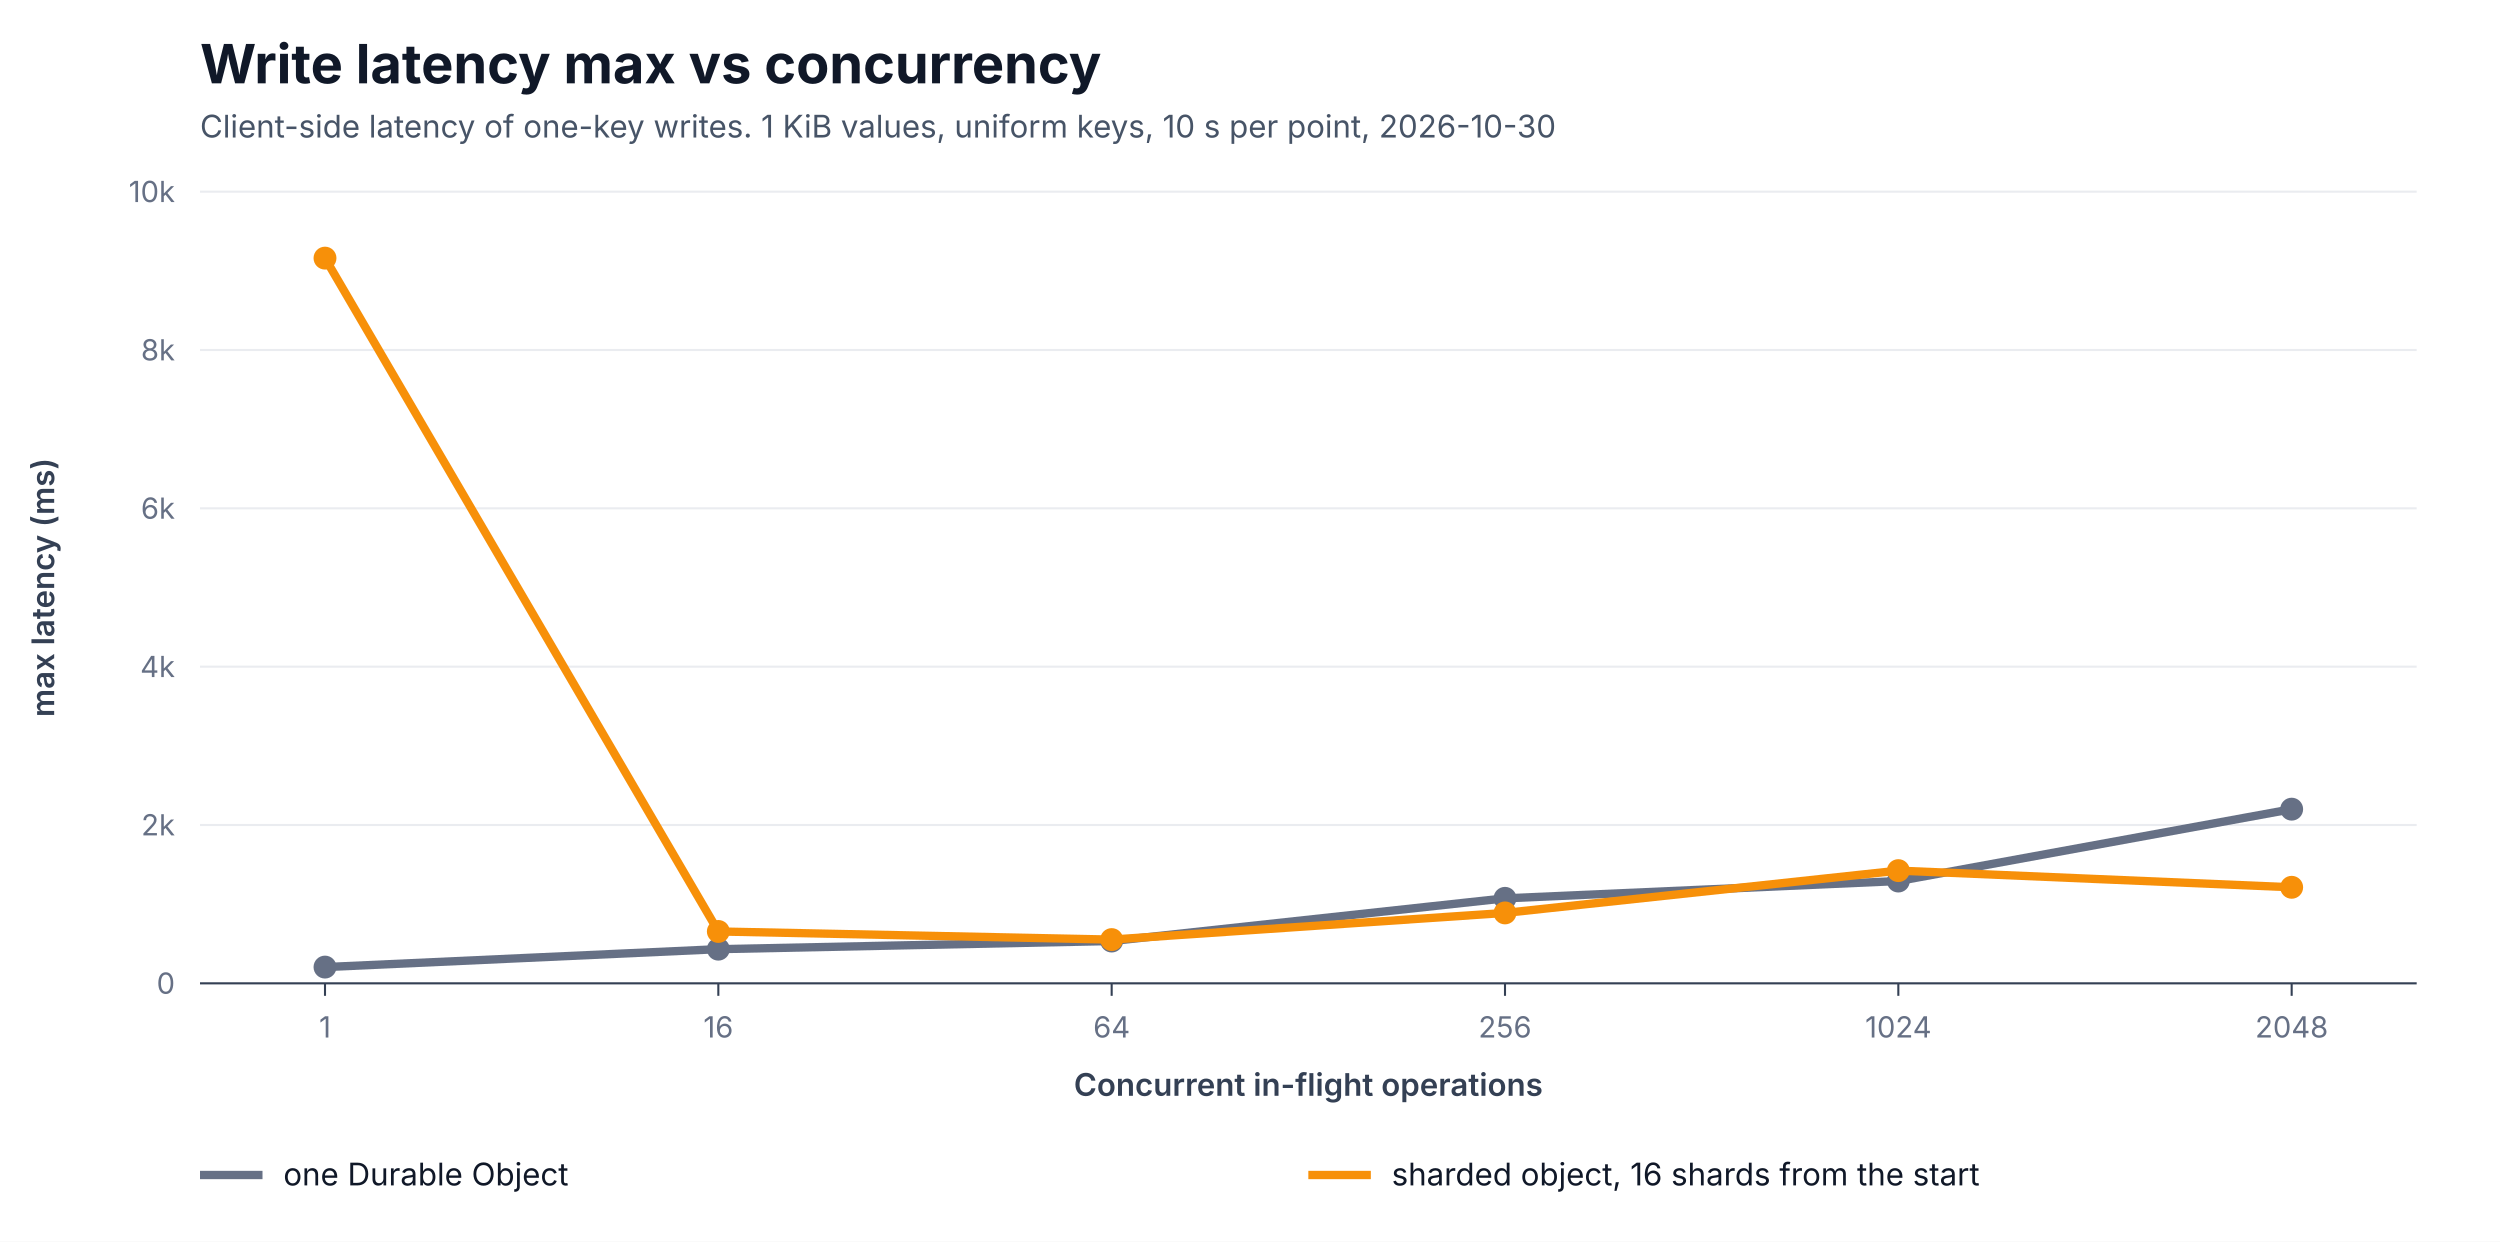
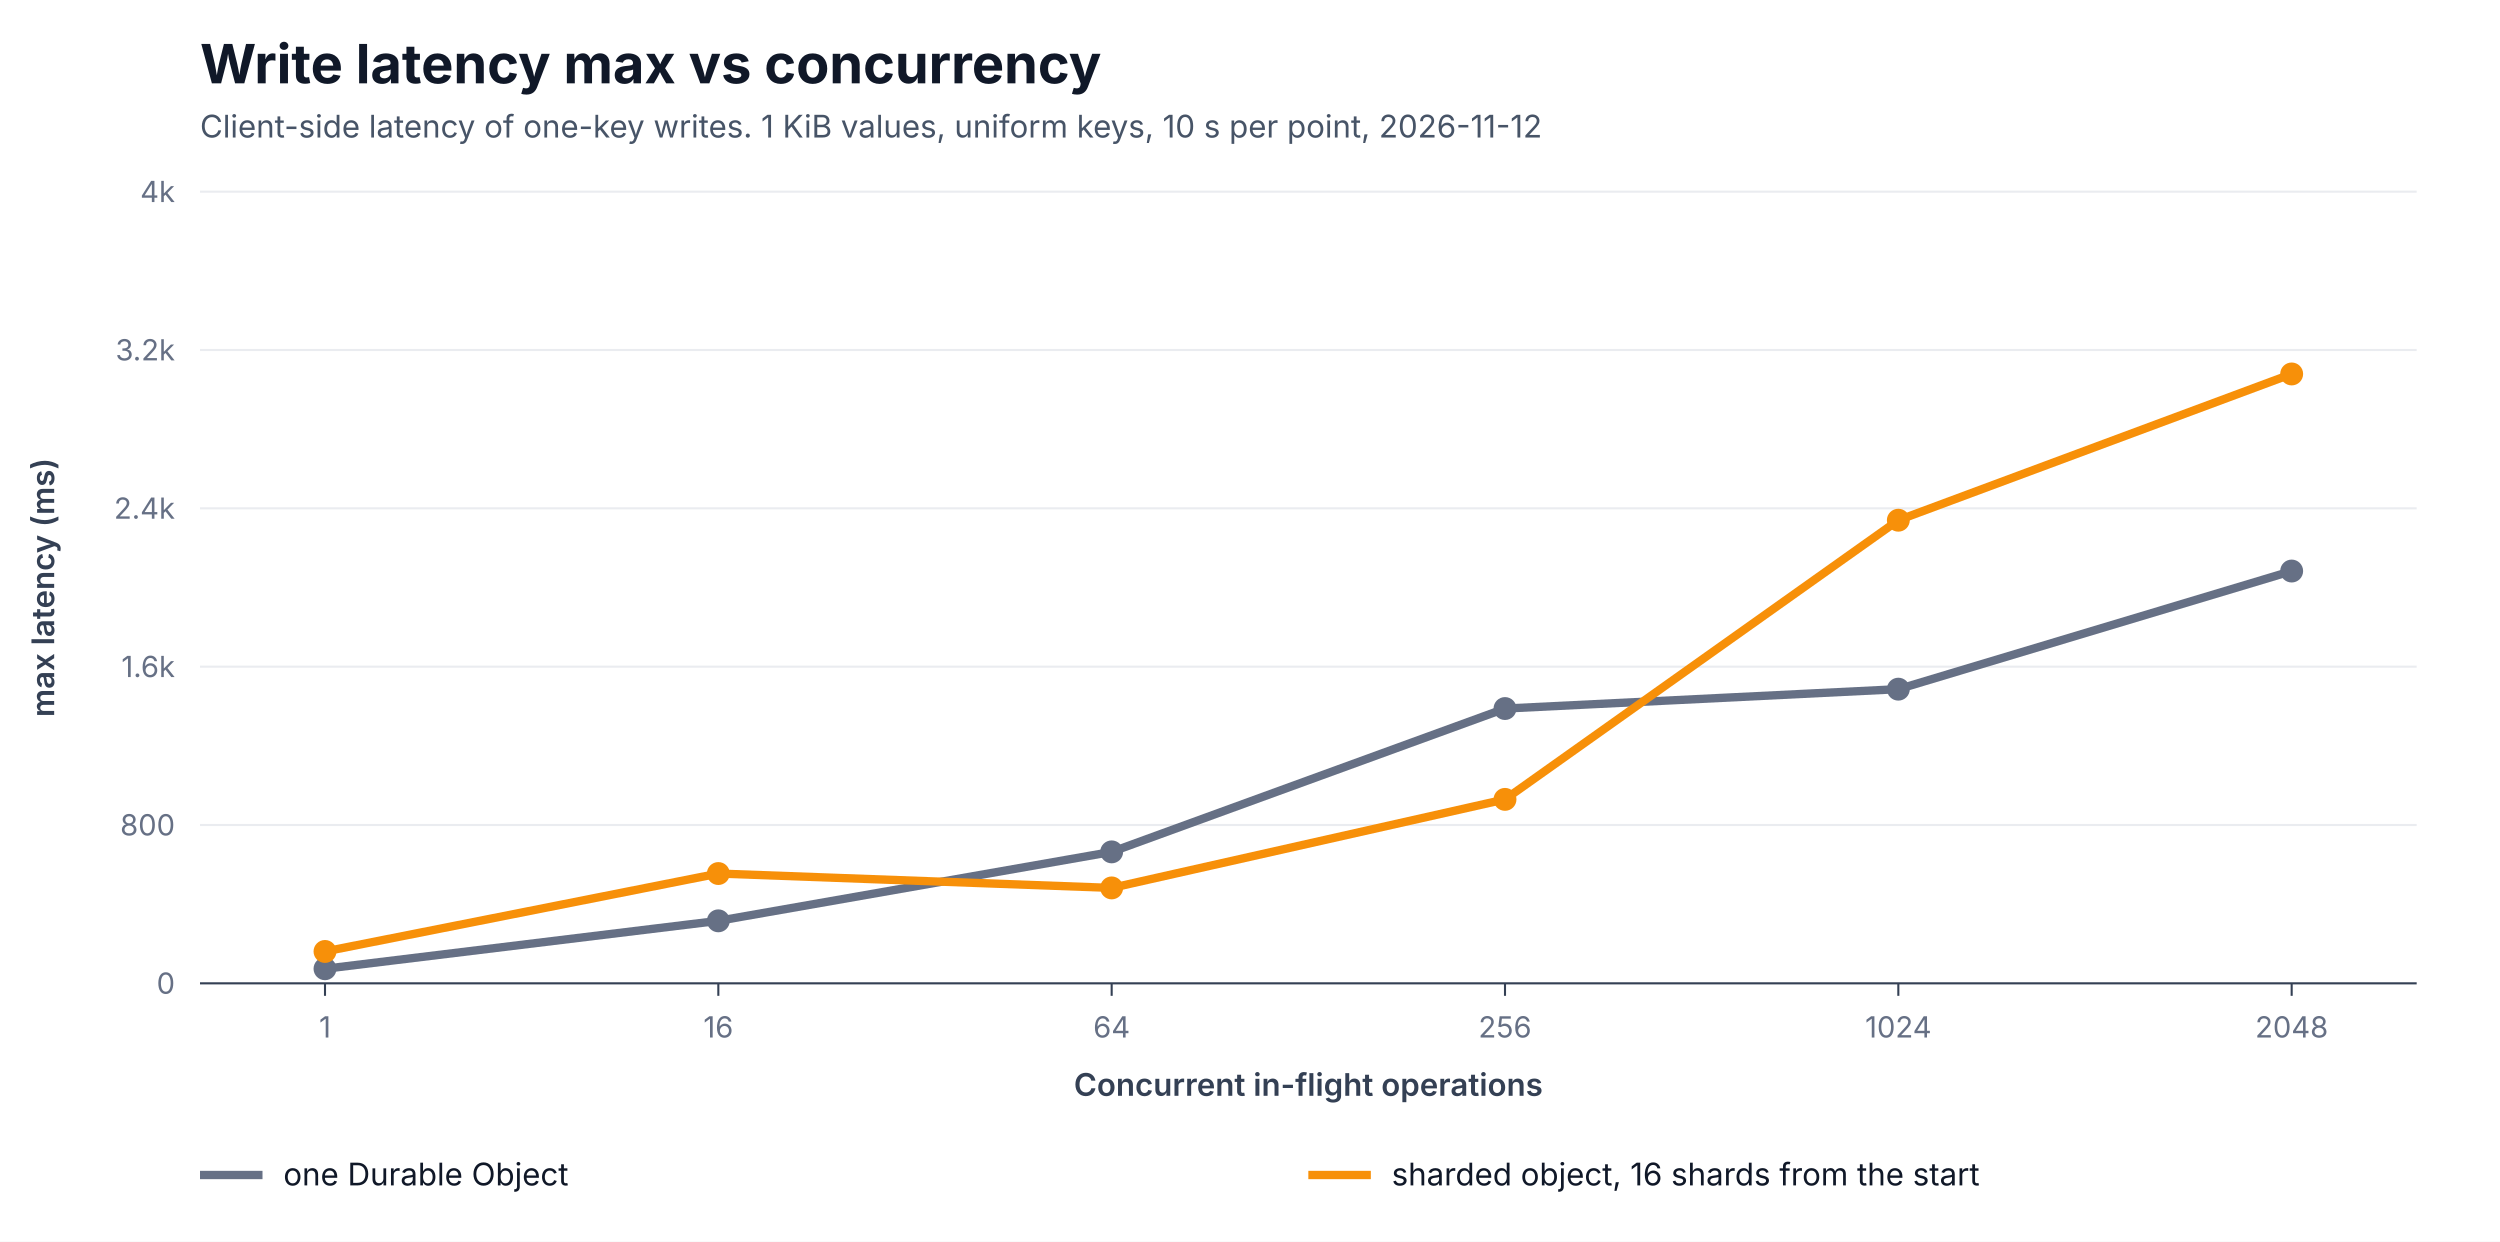
<svg xmlns="http://www.w3.org/2000/svg" width="1200" height="596" viewBox="0 0 1200 596">
  <style>text{font-family:Inter,ui-sans-serif,system-ui,-apple-system,sans-serif;fill:#101828}.title{font-size:26px;font-weight:700}.sub{font-size:15px;fill:#475467}.tick{font-size:14px;fill:#667085}.label{font-size:15px;font-weight:600;fill:#344054}.legend{font-size:15px}.grid{stroke:#eaecf0}.axisline{stroke:#344054}</style>
  <rect width="1200" height="596" fill="#fff" />
  <text x="96" y="40" class="title">Write latency max vs concurrency</text>
-   <text x="96" y="66" class="sub">Client-side latency of one-key writes. 1 KiB values, uniform keys, 10 s per point, 2026-10-30</text>
+   <text x="96" y="66" class="sub">Client-side latency of one-key writes. 1 KiB values, uniform keys, 10 s per point, 2026-11-12</text>
  <line x1="96" x2="1160" y1="472" y2="472" class="grid" />
  <text x="84" y="477" text-anchor="end" class="tick">0</text>
  <line x1="96" x2="1160" y1="396" y2="396" class="grid" />
-   <text x="84" y="401" text-anchor="end" class="tick">2k</text>
+   <text x="84" y="401" text-anchor="end" class="tick">800</text>
  <line x1="96" x2="1160" y1="320" y2="320" class="grid" />
-   <text x="84" y="325" text-anchor="end" class="tick">4k</text>
+   <text x="84" y="325" text-anchor="end" class="tick">1.6k</text>
  <line x1="96" x2="1160" y1="244" y2="244" class="grid" />
-   <text x="84" y="249" text-anchor="end" class="tick">6k</text>
+   <text x="84" y="249" text-anchor="end" class="tick">2.4k</text>
  <line x1="96" x2="1160" y1="168" y2="168" class="grid" />
-   <text x="84" y="173" text-anchor="end" class="tick">8k</text>
+   <text x="84" y="173" text-anchor="end" class="tick">3.2k</text>
  <line x1="96" x2="1160" y1="92" y2="92" class="grid" />
-   <text x="84" y="97" text-anchor="end" class="tick">10k</text>
+   <text x="84" y="97" text-anchor="end" class="tick">4k</text>
  <line x1="96" x2="1160" y1="472" y2="472" class="axisline" />
  <line x1="156" x2="156" y1="472" y2="478" class="axisline" />
  <text x="156" y="498" text-anchor="middle" class="tick">1</text>
  <line x1="344.8" x2="344.8" y1="472" y2="478" class="axisline" />
  <text x="344.8" y="498" text-anchor="middle" class="tick">16</text>
  <line x1="533.6" x2="533.6" y1="472" y2="478" class="axisline" />
  <text x="533.6" y="498" text-anchor="middle" class="tick">64</text>
  <line x1="722.4" x2="722.4" y1="472" y2="478" class="axisline" />
  <text x="722.4" y="498" text-anchor="middle" class="tick">256</text>
  <line x1="911.2" x2="911.2" y1="472" y2="478" class="axisline" />
  <text x="911.2" y="498" text-anchor="middle" class="tick">1024</text>
  <line x1="1100" x2="1100" y1="472" y2="478" class="axisline" />
  <text x="1100" y="498" text-anchor="middle" class="tick">2048</text>
-   <polyline points="156.0,464.2 344.8,455.6 533.6,451.7 722.4,431.2 911.2,422.9 1100.0,388.4" fill="none" stroke="#667085" stroke-width="4" stroke-linejoin="round" />
-   <circle cx="156.0" cy="464.2" r="5.5" fill="#667085" />
-   <circle cx="344.8" cy="455.6" r="5.5" fill="#667085" />
-   <circle cx="533.6" cy="451.7" r="5.5" fill="#667085" />
-   <circle cx="722.4" cy="431.2" r="5.5" fill="#667085" />
-   <circle cx="911.2" cy="422.9" r="5.5" fill="#667085" />
-   <circle cx="1100.0" cy="388.4" r="5.5" fill="#667085" />
-   <polyline points="156.0,123.9 344.8,447.1 533.6,451.0 722.4,438.2 911.2,417.9 1100.0,425.9" fill="none" stroke="#f79009" stroke-width="4" stroke-linejoin="round" />
-   <circle cx="156.0" cy="123.9" r="5.5" fill="#f79009" />
-   <circle cx="344.8" cy="447.1" r="5.5" fill="#f79009" />
-   <circle cx="533.6" cy="451.0" r="5.5" fill="#f79009" />
-   <circle cx="722.4" cy="438.2" r="5.5" fill="#f79009" />
-   <circle cx="911.2" cy="417.9" r="5.5" fill="#f79009" />
-   <circle cx="1100.0" cy="425.9" r="5.5" fill="#f79009" />
+   <polyline points="156.0,465.0 344.8,442.0 533.6,408.9 722.4,340.1 911.2,330.8 1100.0,274.1" fill="none" stroke="#667085" stroke-width="4" stroke-linejoin="round" />
+   <circle cx="156.0" cy="465.0" r="5.5" fill="#667085" />
+   <circle cx="344.8" cy="442.0" r="5.5" fill="#667085" />
+   <circle cx="533.6" cy="408.9" r="5.5" fill="#667085" />
+   <circle cx="722.4" cy="340.1" r="5.5" fill="#667085" />
+   <circle cx="911.2" cy="330.8" r="5.5" fill="#667085" />
+   <circle cx="1100.0" cy="274.1" r="5.5" fill="#667085" />
+   <polyline points="156.0,456.7 344.8,419.3 533.6,426.2 722.4,383.7 911.2,249.7 1100.0,179.5" fill="none" stroke="#f79009" stroke-width="4" stroke-linejoin="round" />
+   <circle cx="156.0" cy="456.7" r="5.5" fill="#f79009" />
+   <circle cx="344.8" cy="419.3" r="5.5" fill="#f79009" />
+   <circle cx="533.6" cy="426.2" r="5.5" fill="#f79009" />
+   <circle cx="722.4" cy="383.7" r="5.5" fill="#f79009" />
+   <circle cx="911.2" cy="249.7" r="5.5" fill="#f79009" />
+   <circle cx="1100.0" cy="179.5" r="5.5" fill="#f79009" />
  <text x="628" y="526" text-anchor="middle" class="label">Concurrent in-flight operations</text>
  <text transform="translate(26,282) rotate(-90)" text-anchor="middle" class="label">max latency (ms)</text>
  <g transform="translate(96,564)">
    <line x1="0" x2="30" y1="0" y2="0" stroke="#667085" stroke-width="4" />
    <text x="40" y="5" class="legend">one Durable Object</text>
  </g>
  <g transform="translate(628,564)">
    <line x1="0" x2="30" y1="0" y2="0" stroke="#f79009" stroke-width="4" />
    <text x="40" y="5" class="legend">sharded object, 16 shards from the start</text>
  </g>
</svg>
